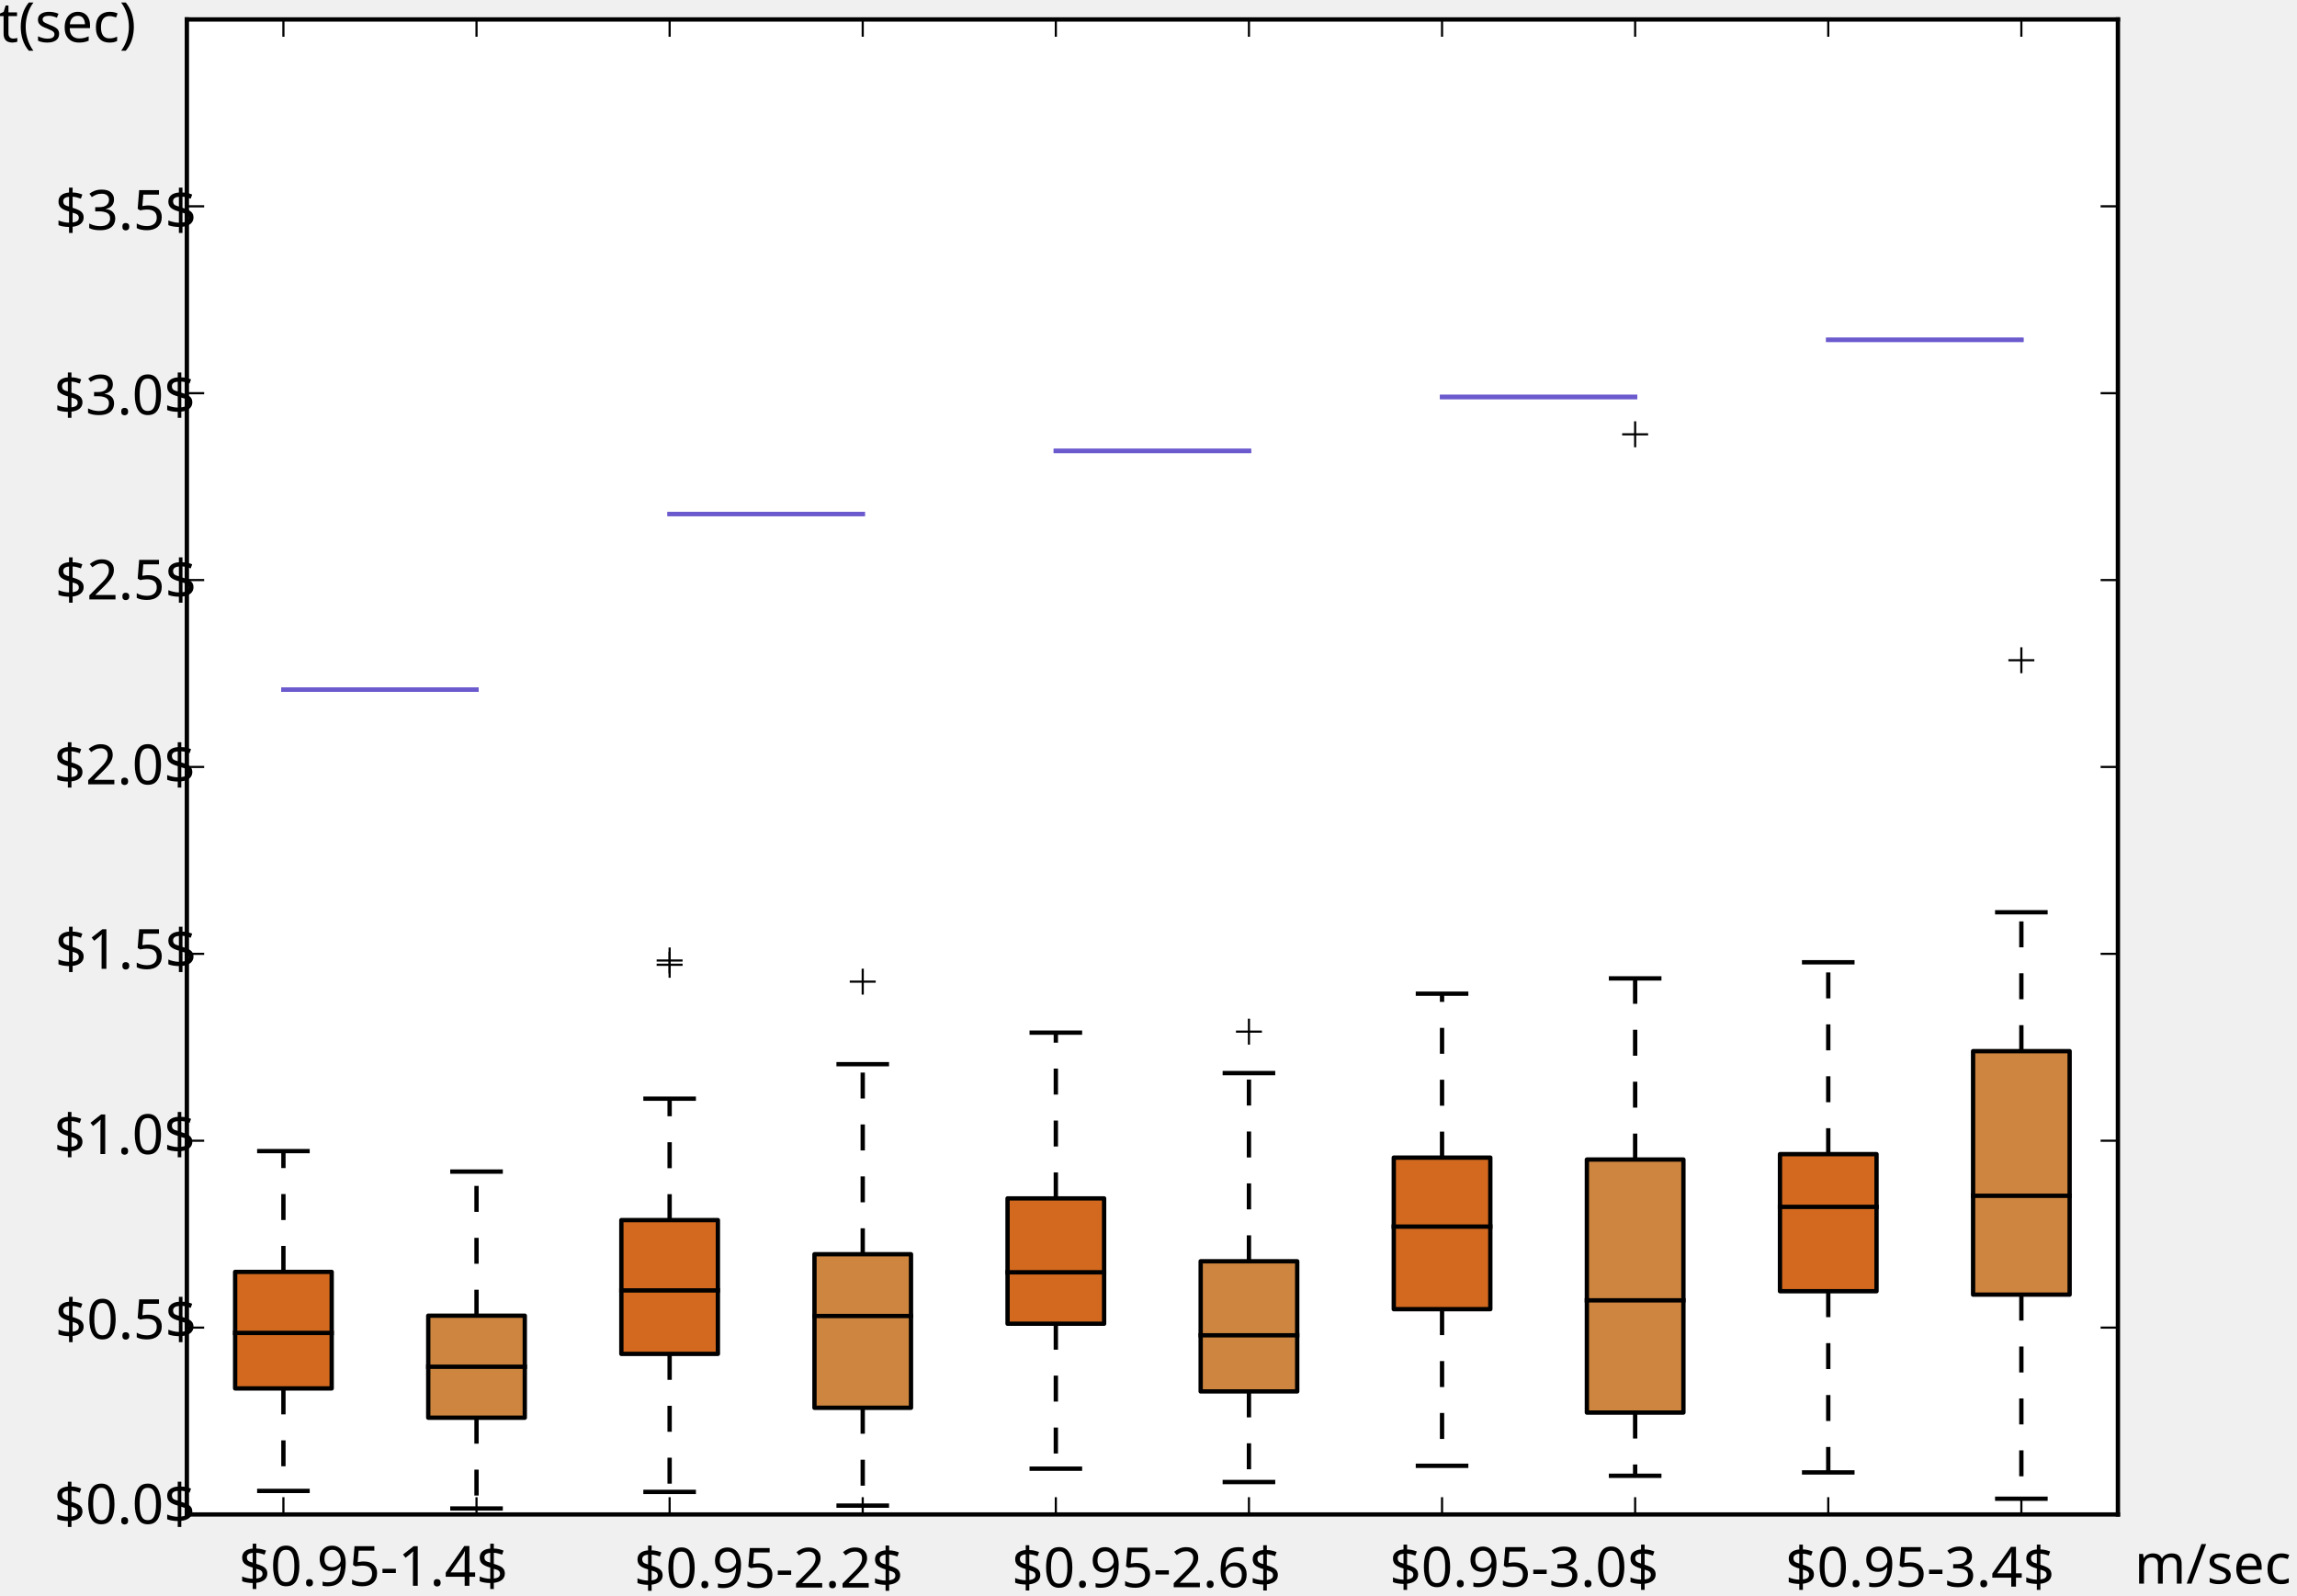
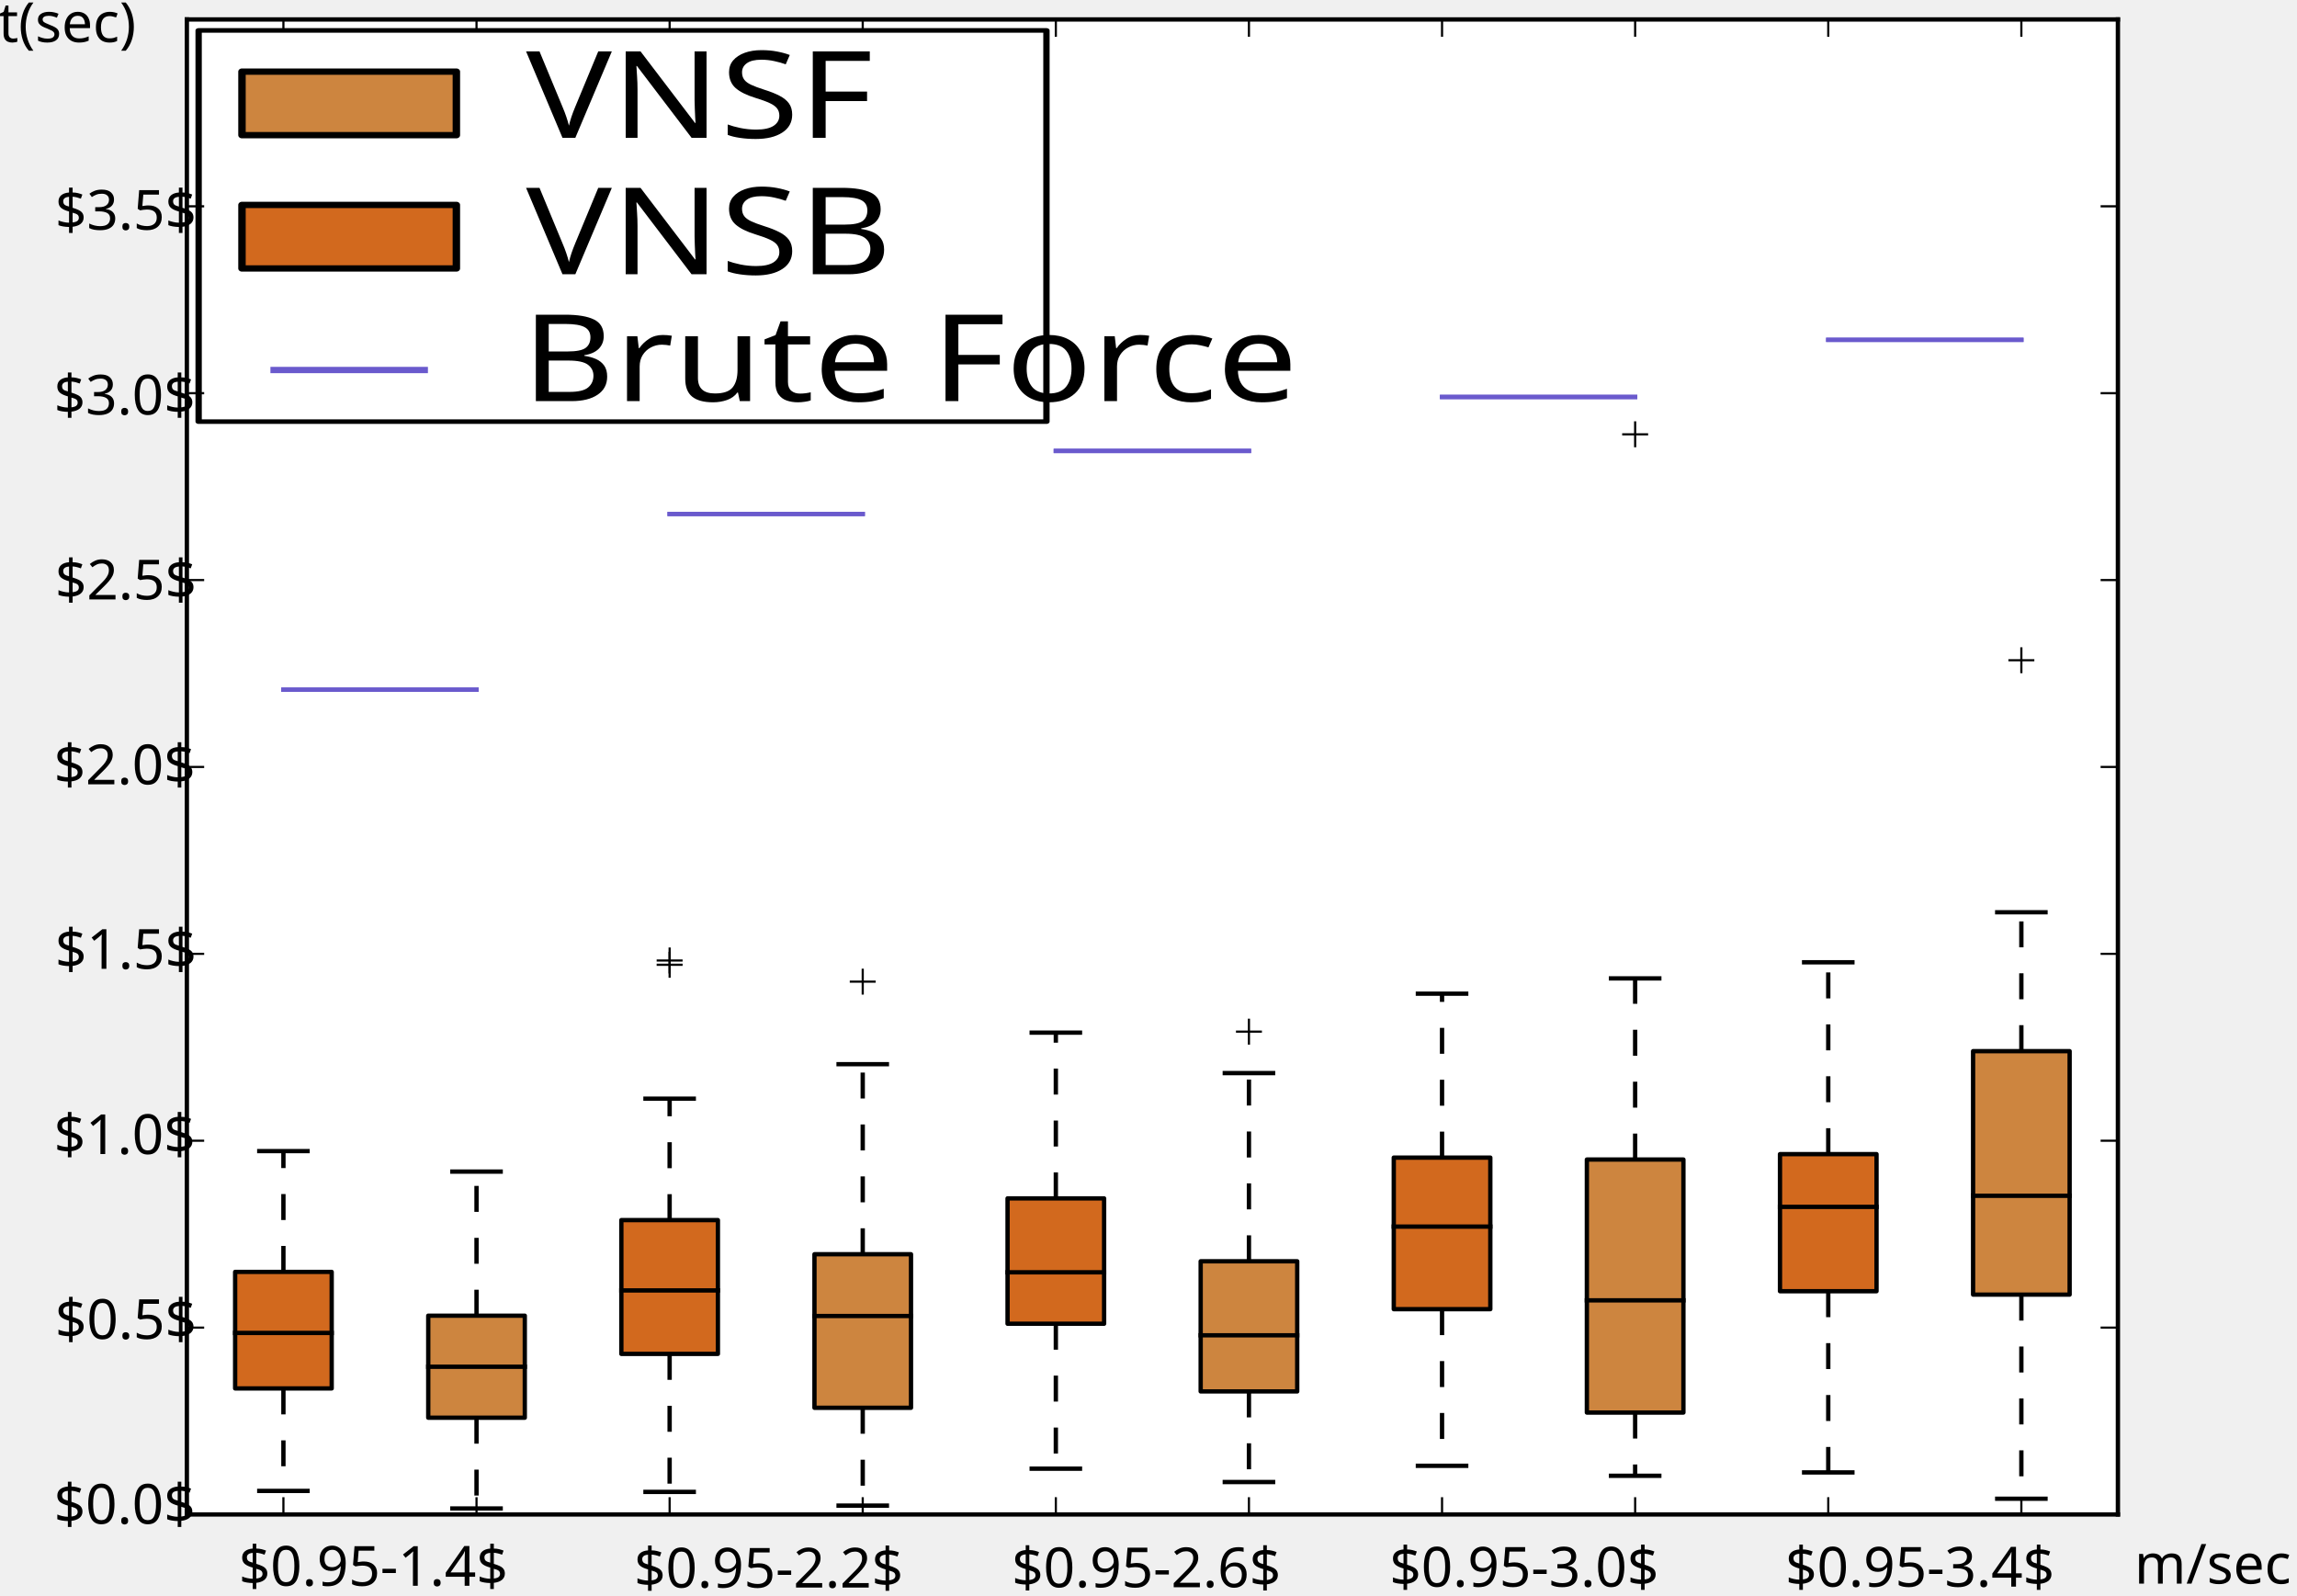
<svg xmlns="http://www.w3.org/2000/svg" xmlns:xlink="http://www.w3.org/1999/xlink" height="461.083" version="1.1" viewBox="0 0 530.996 368.867" width="663.745" id="svg2">
  <defs id="defs4" style="stroke-linecap:square;stroke-linejoin:round">
    <style type="text/css" id="style6">
*{stroke-linecap:square;stroke-linejoin:round;}
  </style>
  </defs>
  <g id="figure_1" style="stroke-linecap:square;stroke-linejoin:round" transform="translate(-0.1034345,-33.0504)">
    <g id="axes_1" style="stroke-linecap:square;stroke-linejoin:round">
      <g id="patch_2" style="stroke-linecap:square;stroke-linejoin:round">
        <path d="m 43.3,383.142 446.4,0 0,-345.6 -446.4,0 z" style="fill:#ffffff;stroke-linecap:square;stroke-linejoin:round" id="path14" />
      </g>
      <g id="patch_3" style="stroke-linecap:square;stroke-linejoin:round">
        <path clip-path="url(#pc4953a2b79)" d="m 54.46,354.002 22.32,0 0,-26.934 -22.32,0 0,26.934 z" style="fill:#d2691e;stroke:#000000;stroke-linecap:square;stroke-linejoin:round" id="path17" />
      </g>
      <g id="patch_4" style="stroke-linecap:square;stroke-linejoin:round">
        <path clip-path="url(#pc4953a2b79)" d="m 99.1,360.771 22.32,0 0,-23.581 -22.32,0 0,23.581 z" style="fill:#cd853f;stroke:#000000;stroke-linecap:square;stroke-linejoin:round" id="path20" />
      </g>
      <g id="patch_5" style="stroke-linecap:square;stroke-linejoin:round">
        <path clip-path="url(#pc4953a2b79)" d="m 143.74,346.02 22.32,0 0,-30.927 -22.32,0 0,30.927 z" style="fill:#d2691e;stroke:#000000;stroke-linecap:square;stroke-linejoin:round" id="path23" />
      </g>
      <g id="patch_6" style="stroke-linecap:square;stroke-linejoin:round">
        <path clip-path="url(#pc4953a2b79)" d="m 188.38,358.48 22.32,0 0,-35.494 -22.32,0 0,35.494 z" style="fill:#cd853f;stroke:#000000;stroke-linecap:square;stroke-linejoin:round" id="path26" />
      </g>
      <g id="patch_7" style="stroke-linecap:square;stroke-linejoin:round">
        <path clip-path="url(#pc4953a2b79)" d="m 233.02,339.045 22.32,0 0,-28.97 -22.32,0 0,28.97 z" style="fill:#d2691e;stroke:#000000;stroke-linecap:square;stroke-linejoin:round" id="path29" />
      </g>
      <g id="patch_8" style="stroke-linecap:square;stroke-linejoin:round">
        <path clip-path="url(#pc4953a2b79)" d="m 277.66,354.693 22.32,0 0,-30.081 -22.32,0 0,30.081 z" style="fill:#cd853f;stroke:#000000;stroke-linecap:square;stroke-linejoin:round" id="path32" />
      </g>
      <g id="patch_9" style="stroke-linecap:square;stroke-linejoin:round">
        <path clip-path="url(#pc4953a2b79)" d="m 322.3,335.683 22.32,0 0,-35.035 -22.32,0 0,35.035 z" style="fill:#d2691e;stroke:#000000;stroke-linecap:square;stroke-linejoin:round" id="path35" />
      </g>
      <g id="patch_10" style="stroke-linecap:square;stroke-linejoin:round">
        <path clip-path="url(#pc4953a2b79)" d="m 366.94,359.582 22.32,0 0,-58.488 -22.32,0 0,58.488 z" style="fill:#cd853f;stroke:#000000;stroke-linecap:square;stroke-linejoin:round" id="path38" />
      </g>
      <g id="patch_11" style="stroke-linecap:square;stroke-linejoin:round">
        <path clip-path="url(#pc4953a2b79)" d="m 411.58,331.531 22.32,0 0,-31.687 -22.32,0 0,31.687 z" style="fill:#d2691e;stroke:#000000;stroke-linecap:square;stroke-linejoin:round" id="path41" />
      </g>
      <g id="patch_12" style="stroke-linecap:square;stroke-linejoin:round">
        <path clip-path="url(#pc4953a2b79)" d="m 456.22,332.319 22.32,0 0,-56.282 -22.32,0 0,56.282 z" style="fill:#cd853f;stroke:#000000;stroke-linecap:square;stroke-linejoin:round" id="path44" />
      </g>
      <g id="line2d_1" style="stroke-linecap:square;stroke-linejoin:round">
        <path clip-path="url(#pc4953a2b79)" d="m 65.62,192.487 44.64,0" style="fill:none;stroke:#6a5acd;stroke-linecap:square;stroke-linejoin:round" id="path47" />
      </g>
      <g id="line2d_2" style="stroke-linecap:square;stroke-linejoin:round">
        <path clip-path="url(#pc4953a2b79)" d="m 154.9,151.867 44.64,0" style="fill:none;stroke:#6a5acd;stroke-linecap:square;stroke-linejoin:round" id="path50" />
      </g>
      <g id="line2d_3" style="stroke-linecap:square;stroke-linejoin:round">
        <path clip-path="url(#pc4953a2b79)" d="m 244.18,137.285 44.64,0" style="fill:none;stroke:#6a5acd;stroke-linecap:square;stroke-linejoin:round" id="path53" />
      </g>
      <g id="line2d_4" style="stroke-linecap:square;stroke-linejoin:round">
        <path clip-path="url(#pc4953a2b79)" d="m 333.46,124.811 44.64,0" style="fill:none;stroke:#6a5acd;stroke-linecap:square;stroke-linejoin:round" id="path56" />
      </g>
      <g id="line2d_5" style="stroke-linecap:square;stroke-linejoin:round">
        <path clip-path="url(#pc4953a2b79)" d="m 422.74,111.609 44.64,0" style="fill:none;stroke:#6a5acd;stroke-linecap:square;stroke-linejoin:round" id="path59" />
      </g>
      <g id="line2d_6" style="stroke-linecap:square;stroke-linejoin:round">
        <path clip-path="url(#pc4953a2b79)" d="m 65.62,354.002 0,23.693" style="fill:none;stroke:#000000;stroke-linecap:butt;stroke-linejoin:round;stroke-dasharray:6, 6;stroke-dashoffset:0" id="path62" />
      </g>
      <g id="line2d_7" style="stroke-linecap:square;stroke-linejoin:round">
        <path clip-path="url(#pc4953a2b79)" d="m 65.62,327.068 0,-27.924" style="fill:none;stroke:#000000;stroke-linecap:butt;stroke-linejoin:round;stroke-dasharray:6, 6;stroke-dashoffset:0" id="path65" />
      </g>
      <g id="line2d_8" style="stroke-linecap:square;stroke-linejoin:round">
        <path clip-path="url(#pc4953a2b79)" d="m 60.04,299.144 11.16,0" style="fill:none;stroke:#000000;stroke-linecap:square;stroke-linejoin:round" id="path68" />
      </g>
      <g id="line2d_9" style="stroke-linecap:square;stroke-linejoin:round">
        <path clip-path="url(#pc4953a2b79)" d="m 60.04,377.695 11.16,0" style="fill:none;stroke:#000000;stroke-linecap:square;stroke-linejoin:round" id="path71" />
      </g>
      <g id="line2d_10" style="stroke-linecap:square;stroke-linejoin:round">
        <path clip-path="url(#pc4953a2b79)" d="m 54.46,341.175 22.32,0" style="fill:none;stroke:#000000;stroke-linecap:square;stroke-linejoin:round" id="path74" />
      </g>
      <g id="line2d_11" style="stroke-linecap:square;stroke-linejoin:round" />
      <g id="line2d_12" style="stroke-linecap:square;stroke-linejoin:round" />
      <g id="line2d_13" style="stroke-linecap:square;stroke-linejoin:round">
        <path clip-path="url(#pc4953a2b79)" d="m 110.26,360.771 0,20.983" style="fill:none;stroke:#000000;stroke-linecap:butt;stroke-linejoin:round;stroke-dasharray:6, 6;stroke-dashoffset:0" id="path79" />
      </g>
      <g id="line2d_14" style="stroke-linecap:square;stroke-linejoin:round">
        <path clip-path="url(#pc4953a2b79)" d="m 110.26,337.19 0,-33.309" style="fill:none;stroke:#000000;stroke-linecap:butt;stroke-linejoin:round;stroke-dasharray:6, 6;stroke-dashoffset:0" id="path82" />
      </g>
      <g id="line2d_15" style="stroke-linecap:square;stroke-linejoin:round">
        <path clip-path="url(#pc4953a2b79)" d="m 104.68,303.881 11.16,0" style="fill:none;stroke:#000000;stroke-linecap:square;stroke-linejoin:round" id="path85" />
      </g>
      <g id="line2d_16" style="stroke-linecap:square;stroke-linejoin:round">
        <path clip-path="url(#pc4953a2b79)" d="m 104.68,381.754 11.16,0" style="fill:none;stroke:#000000;stroke-linecap:square;stroke-linejoin:round" id="path88" />
      </g>
      <g id="line2d_17" style="stroke-linecap:square;stroke-linejoin:round">
        <path clip-path="url(#pc4953a2b79)" d="m 99.1,348.996 22.32,0" style="fill:none;stroke:#000000;stroke-linecap:square;stroke-linejoin:round" id="path91" />
      </g>
      <g id="line2d_18" style="stroke-linecap:square;stroke-linejoin:round" />
      <g id="line2d_19" style="stroke-linecap:square;stroke-linejoin:round" />
      <g id="line2d_20" style="stroke-linecap:square;stroke-linejoin:round">
        <path clip-path="url(#pc4953a2b79)" d="m 154.9,346.02 0,31.905" style="fill:none;stroke:#000000;stroke-linecap:butt;stroke-linejoin:round;stroke-dasharray:6, 6;stroke-dashoffset:0" id="path96" />
      </g>
      <g id="line2d_21" style="stroke-linecap:square;stroke-linejoin:round">
        <path clip-path="url(#pc4953a2b79)" d="m 154.9,315.093 0,-28.072" style="fill:none;stroke:#000000;stroke-linecap:butt;stroke-linejoin:round;stroke-dasharray:6, 6;stroke-dashoffset:0" id="path99" />
      </g>
      <g id="line2d_22" style="stroke-linecap:square;stroke-linejoin:round">
        <path clip-path="url(#pc4953a2b79)" d="m 149.32,287.021 11.16,0" style="fill:none;stroke:#000000;stroke-linecap:square;stroke-linejoin:round" id="path102" />
      </g>
      <g id="line2d_23" style="stroke-linecap:square;stroke-linejoin:round">
        <path clip-path="url(#pc4953a2b79)" d="m 149.32,377.925 11.16,0" style="fill:none;stroke:#000000;stroke-linecap:square;stroke-linejoin:round" id="path105" />
      </g>
      <g id="line2d_24" style="stroke-linecap:square;stroke-linejoin:round">
        <path clip-path="url(#pc4953a2b79)" d="m 143.74,331.354 22.32,0" style="fill:none;stroke:#000000;stroke-linecap:square;stroke-linejoin:round" id="path108" />
      </g>
      <g id="line2d_25" style="stroke-linecap:square;stroke-linejoin:round">
        <defs id="defs111">
          <path d="M -3,0 3,0 M 0,3 0,-3" id="m9b595e7be5" style="stroke:#000000;stroke-width:0.5;stroke-linecap:butt;stroke-linejoin:round" />
        </defs>
        <g clip-path="url(#pc4953a2b79)" id="g114" style="stroke-linecap:square;stroke-linejoin:round">
          <use style="stroke:#000000;stroke-width:0.5;stroke-linecap:butt;stroke-linejoin:round" x="154.9" xlink:href="#m9b595e7be5" y="256.07" id="use116" width="511" height="417" />
          <use style="stroke:#000000;stroke-width:0.5;stroke-linecap:butt;stroke-linejoin:round" x="154.9" xlink:href="#m9b595e7be5" y="255.08" id="use118" width="511" height="417" />
        </g>
      </g>
      <g id="line2d_26" style="stroke-linecap:square;stroke-linejoin:round" />
      <g id="line2d_27" style="stroke-linecap:square;stroke-linejoin:round">
        <path clip-path="url(#pc4953a2b79)" d="m 199.54,358.48 0,22.616" style="fill:none;stroke:#000000;stroke-linecap:butt;stroke-linejoin:round;stroke-dasharray:6, 6;stroke-dashoffset:0" id="path122" />
      </g>
      <g id="line2d_28" style="stroke-linecap:square;stroke-linejoin:round">
        <path clip-path="url(#pc4953a2b79)" d="m 199.54,322.986 0,-43.933" style="fill:none;stroke:#000000;stroke-linecap:butt;stroke-linejoin:round;stroke-dasharray:6, 6;stroke-dashoffset:0" id="path125" />
      </g>
      <g id="line2d_29" style="stroke-linecap:square;stroke-linejoin:round">
        <path clip-path="url(#pc4953a2b79)" d="m 193.96,279.053 11.16,0" style="fill:none;stroke:#000000;stroke-linecap:square;stroke-linejoin:round" id="path128" />
      </g>
      <g id="line2d_30" style="stroke-linecap:square;stroke-linejoin:round">
        <path clip-path="url(#pc4953a2b79)" d="m 193.96,381.096 11.16,0" style="fill:none;stroke:#000000;stroke-linecap:square;stroke-linejoin:round" id="path131" />
      </g>
      <g id="line2d_31" style="stroke-linecap:square;stroke-linejoin:round">
        <path clip-path="url(#pc4953a2b79)" d="m 188.38,337.263 22.32,0" style="fill:none;stroke:#000000;stroke-linecap:square;stroke-linejoin:round" id="path134" />
      </g>
      <g id="line2d_32" style="stroke-linecap:square;stroke-linejoin:round">
        <g clip-path="url(#pc4953a2b79)" id="g137" style="stroke-linecap:square;stroke-linejoin:round">
          <use style="stroke:#000000;stroke-width:0.5;stroke-linecap:butt;stroke-linejoin:round" x="199.54" xlink:href="#m9b595e7be5" y="259.969" id="use139" width="511" height="417" />
        </g>
      </g>
      <g id="line2d_33" style="stroke-linecap:square;stroke-linejoin:round" />
      <g id="line2d_34" style="stroke-linecap:square;stroke-linejoin:round">
        <path clip-path="url(#pc4953a2b79)" d="m 244.18,339.045 0,33.51" style="fill:none;stroke:#000000;stroke-linecap:butt;stroke-linejoin:round;stroke-dasharray:6, 6;stroke-dashoffset:0" id="path143" />
      </g>
      <g id="line2d_35" style="stroke-linecap:square;stroke-linejoin:round">
        <path clip-path="url(#pc4953a2b79)" d="m 244.18,310.075 0,-38.315" style="fill:none;stroke:#000000;stroke-linecap:butt;stroke-linejoin:round;stroke-dasharray:6, 6;stroke-dashoffset:0" id="path146" />
      </g>
      <g id="line2d_36" style="stroke-linecap:square;stroke-linejoin:round">
        <path clip-path="url(#pc4953a2b79)" d="m 238.6,271.76 11.16,0" style="fill:none;stroke:#000000;stroke-linecap:square;stroke-linejoin:round" id="path149" />
      </g>
      <g id="line2d_37" style="stroke-linecap:square;stroke-linejoin:round">
        <path clip-path="url(#pc4953a2b79)" d="m 238.6,372.555 11.16,0" style="fill:none;stroke:#000000;stroke-linecap:square;stroke-linejoin:round" id="path152" />
      </g>
      <g id="line2d_38" style="stroke-linecap:square;stroke-linejoin:round">
        <path clip-path="url(#pc4953a2b79)" d="m 233.02,327.163 22.32,0" style="fill:none;stroke:#000000;stroke-linecap:square;stroke-linejoin:round" id="path155" />
      </g>
      <g id="line2d_39" style="stroke-linecap:square;stroke-linejoin:round" />
      <g id="line2d_40" style="stroke-linecap:square;stroke-linejoin:round" />
      <g id="line2d_41" style="stroke-linecap:square;stroke-linejoin:round">
        <path clip-path="url(#pc4953a2b79)" d="m 288.82,354.693 0,20.946" style="fill:none;stroke:#000000;stroke-linecap:butt;stroke-linejoin:round;stroke-dasharray:6, 6;stroke-dashoffset:0" id="path160" />
      </g>
      <g id="line2d_42" style="stroke-linecap:square;stroke-linejoin:round">
        <path clip-path="url(#pc4953a2b79)" d="m 288.82,324.612 0,-43.503" style="fill:none;stroke:#000000;stroke-linecap:butt;stroke-linejoin:round;stroke-dasharray:6, 6;stroke-dashoffset:0" id="path163" />
      </g>
      <g id="line2d_43" style="stroke-linecap:square;stroke-linejoin:round">
        <path clip-path="url(#pc4953a2b79)" d="m 283.24,281.109 11.16,0" style="fill:none;stroke:#000000;stroke-linecap:square;stroke-linejoin:round" id="path166" />
      </g>
      <g id="line2d_44" style="stroke-linecap:square;stroke-linejoin:round">
        <path clip-path="url(#pc4953a2b79)" d="m 283.24,375.639 11.16,0" style="fill:none;stroke:#000000;stroke-linecap:square;stroke-linejoin:round" id="path169" />
      </g>
      <g id="line2d_45" style="stroke-linecap:square;stroke-linejoin:round">
        <path clip-path="url(#pc4953a2b79)" d="m 277.66,341.721 22.32,0" style="fill:none;stroke:#000000;stroke-linecap:square;stroke-linejoin:round" id="path172" />
      </g>
      <g id="line2d_46" style="stroke-linecap:square;stroke-linejoin:round">
        <g clip-path="url(#pc4953a2b79)" id="g175" style="stroke-linecap:square;stroke-linejoin:round">
          <use style="stroke:#000000;stroke-width:0.5;stroke-linecap:butt;stroke-linejoin:round" x="288.82" xlink:href="#m9b595e7be5" y="271.529" id="use177" width="511" height="417" />
        </g>
      </g>
      <g id="line2d_47" style="stroke-linecap:square;stroke-linejoin:round" />
      <g id="line2d_48" style="stroke-linecap:square;stroke-linejoin:round">
        <path clip-path="url(#pc4953a2b79)" d="m 333.46,335.683 0,36.209" style="fill:none;stroke:#000000;stroke-linecap:butt;stroke-linejoin:round;stroke-dasharray:6, 6;stroke-dashoffset:0" id="path181" />
      </g>
      <g id="line2d_49" style="stroke-linecap:square;stroke-linejoin:round">
        <path clip-path="url(#pc4953a2b79)" d="m 333.46,300.648 0,-37.896" style="fill:none;stroke:#000000;stroke-linecap:butt;stroke-linejoin:round;stroke-dasharray:6, 6;stroke-dashoffset:0" id="path184" />
      </g>
      <g id="line2d_50" style="stroke-linecap:square;stroke-linejoin:round">
        <path clip-path="url(#pc4953a2b79)" d="m 327.88,262.752 11.16,0" style="fill:none;stroke:#000000;stroke-linecap:square;stroke-linejoin:round" id="path187" />
      </g>
      <g id="line2d_51" style="stroke-linecap:square;stroke-linejoin:round">
        <path clip-path="url(#pc4953a2b79)" d="m 327.88,371.892 11.16,0" style="fill:none;stroke:#000000;stroke-linecap:square;stroke-linejoin:round" id="path190" />
      </g>
      <g id="line2d_52" style="stroke-linecap:square;stroke-linejoin:round">
        <path clip-path="url(#pc4953a2b79)" d="m 322.3,316.599 22.32,0" style="fill:none;stroke:#000000;stroke-linecap:square;stroke-linejoin:round" id="path193" />
      </g>
      <g id="line2d_53" style="stroke-linecap:square;stroke-linejoin:round" />
      <g id="line2d_54" style="stroke-linecap:square;stroke-linejoin:round" />
      <g id="line2d_55" style="stroke-linecap:square;stroke-linejoin:round">
        <path clip-path="url(#pc4953a2b79)" d="m 378.1,359.582 0,14.618" style="fill:none;stroke:#000000;stroke-linecap:butt;stroke-linejoin:round;stroke-dasharray:6, 6;stroke-dashoffset:0" id="path198" />
      </g>
      <g id="line2d_56" style="stroke-linecap:square;stroke-linejoin:round">
        <path clip-path="url(#pc4953a2b79)" d="m 378.1,301.094 0,-41.871" style="fill:none;stroke:#000000;stroke-linecap:butt;stroke-linejoin:round;stroke-dasharray:6, 6;stroke-dashoffset:0" id="path201" />
      </g>
      <g id="line2d_57" style="stroke-linecap:square;stroke-linejoin:round">
        <path clip-path="url(#pc4953a2b79)" d="m 372.52,259.223 11.16,0" style="fill:none;stroke:#000000;stroke-linecap:square;stroke-linejoin:round" id="path204" />
      </g>
      <g id="line2d_58" style="stroke-linecap:square;stroke-linejoin:round">
        <path clip-path="url(#pc4953a2b79)" d="m 372.52,374.2 11.16,0" style="fill:none;stroke:#000000;stroke-linecap:square;stroke-linejoin:round" id="path207" />
      </g>
      <g id="line2d_59" style="stroke-linecap:square;stroke-linejoin:round">
        <path clip-path="url(#pc4953a2b79)" d="m 366.94,333.647 22.32,0" style="fill:none;stroke:#000000;stroke-linecap:square;stroke-linejoin:round" id="path210" />
      </g>
      <g id="line2d_60" style="stroke-linecap:square;stroke-linejoin:round">
        <g clip-path="url(#pc4953a2b79)" id="g213" style="stroke-linecap:square;stroke-linejoin:round">
          <use style="stroke:#000000;stroke-width:0.5;stroke-linecap:butt;stroke-linejoin:round" x="378.1" xlink:href="#m9b595e7be5" y="133.446" id="use215" width="511" height="417" />
        </g>
      </g>
      <g id="line2d_61" style="stroke-linecap:square;stroke-linejoin:round" />
      <g id="line2d_62" style="stroke-linecap:square;stroke-linejoin:round">
        <path clip-path="url(#pc4953a2b79)" d="m 422.74,331.531 0,41.888" style="fill:none;stroke:#000000;stroke-linecap:butt;stroke-linejoin:round;stroke-dasharray:6, 6;stroke-dashoffset:0" id="path219" />
      </g>
      <g id="line2d_63" style="stroke-linecap:square;stroke-linejoin:round">
        <path clip-path="url(#pc4953a2b79)" d="m 422.74,299.844 0,-44.351" style="fill:none;stroke:#000000;stroke-linecap:butt;stroke-linejoin:round;stroke-dasharray:6, 6;stroke-dashoffset:0" id="path222" />
      </g>
      <g id="line2d_64" style="stroke-linecap:square;stroke-linejoin:round">
        <path clip-path="url(#pc4953a2b79)" d="m 417.16,255.493 11.16,0" style="fill:none;stroke:#000000;stroke-linecap:square;stroke-linejoin:round" id="path225" />
      </g>
      <g id="line2d_65" style="stroke-linecap:square;stroke-linejoin:round">
        <path clip-path="url(#pc4953a2b79)" d="m 417.16,373.419 11.16,0" style="fill:none;stroke:#000000;stroke-linecap:square;stroke-linejoin:round" id="path228" />
      </g>
      <g id="line2d_66" style="stroke-linecap:square;stroke-linejoin:round">
        <path clip-path="url(#pc4953a2b79)" d="m 411.58,312.04 22.32,0" style="fill:none;stroke:#000000;stroke-linecap:square;stroke-linejoin:round" id="path231" />
      </g>
      <g id="line2d_67" style="stroke-linecap:square;stroke-linejoin:round" />
      <g id="line2d_68" style="stroke-linecap:square;stroke-linejoin:round" />
      <g id="line2d_69" style="stroke-linecap:square;stroke-linejoin:round">
        <path clip-path="url(#pc4953a2b79)" d="m 467.38,332.319 0,47.184" style="fill:none;stroke:#000000;stroke-linecap:butt;stroke-linejoin:round;stroke-dasharray:6, 6;stroke-dashoffset:0" id="path236" />
      </g>
      <g id="line2d_70" style="stroke-linecap:square;stroke-linejoin:round">
        <path clip-path="url(#pc4953a2b79)" d="m 467.38,276.037 0,-32.104" style="fill:none;stroke:#000000;stroke-linecap:butt;stroke-linejoin:round;stroke-dasharray:6, 6;stroke-dashoffset:0" id="path239" />
      </g>
      <g id="line2d_71" style="stroke-linecap:square;stroke-linejoin:round">
        <path clip-path="url(#pc4953a2b79)" d="m 461.8,243.933 11.16,0" style="fill:none;stroke:#000000;stroke-linecap:square;stroke-linejoin:round" id="path242" />
      </g>
      <g id="line2d_72" style="stroke-linecap:square;stroke-linejoin:round">
        <path clip-path="url(#pc4953a2b79)" d="m 461.8,379.503 11.16,0" style="fill:none;stroke:#000000;stroke-linecap:square;stroke-linejoin:round" id="path245" />
      </g>
      <g id="line2d_73" style="stroke-linecap:square;stroke-linejoin:round">
        <path clip-path="url(#pc4953a2b79)" d="m 456.22,309.474 22.32,0" style="fill:none;stroke:#000000;stroke-linecap:square;stroke-linejoin:round" id="path248" />
      </g>
      <g id="line2d_74" style="stroke-linecap:square;stroke-linejoin:round">
        <g clip-path="url(#pc4953a2b79)" id="g251" style="stroke-linecap:square;stroke-linejoin:round">
          <use style="stroke:#000000;stroke-width:0.5;stroke-linecap:butt;stroke-linejoin:round" x="467.38" xlink:href="#m9b595e7be5" y="185.672" id="use253" width="511" height="417" />
        </g>
      </g>
      <g id="line2d_75" style="stroke-linecap:square;stroke-linejoin:round" />
      <g id="line2d_76" style="stroke-linecap:square;stroke-linejoin:round">
        <path clip-path="url(#pc4953a2b79)" d="m 65.62,192.487 44.64,0" style="fill:none;stroke:#6a5acd;stroke-linecap:square;stroke-linejoin:round" id="path257" />
      </g>
      <g id="line2d_77" style="stroke-linecap:square;stroke-linejoin:round">
        <path clip-path="url(#pc4953a2b79)" d="m 154.9,151.867 44.64,0" style="fill:none;stroke:#6a5acd;stroke-linecap:square;stroke-linejoin:round" id="path260" />
      </g>
      <g id="line2d_78" style="stroke-linecap:square;stroke-linejoin:round">
        <path clip-path="url(#pc4953a2b79)" d="m 244.18,137.285 44.64,0" style="fill:none;stroke:#6a5acd;stroke-linecap:square;stroke-linejoin:round" id="path263" />
      </g>
      <g id="line2d_79" style="stroke-linecap:square;stroke-linejoin:round">
        <path clip-path="url(#pc4953a2b79)" d="m 333.46,124.811 44.64,0" style="fill:none;stroke:#6a5acd;stroke-linecap:square;stroke-linejoin:round" id="path266" />
      </g>
      <g id="line2d_80" style="stroke-linecap:square;stroke-linejoin:round">
        <path clip-path="url(#pc4953a2b79)" d="m 422.74,111.609 44.64,0" style="fill:none;stroke:#6a5acd;stroke-linecap:square;stroke-linejoin:round" id="path269" />
      </g>
      <g id="matplotlib.axis_1" style="stroke-linecap:square;stroke-linejoin:round">
        <g id="xtick_1" style="stroke-linecap:square;stroke-linejoin:round">
          <g id="line2d_81" style="stroke-linecap:square;stroke-linejoin:round">
            <defs id="defs274">
              <path d="M 0,0 0,-4" id="m0012dd4eef" style="stroke:#000000;stroke-width:0.5;stroke-linecap:butt;stroke-linejoin:round" />
            </defs>
            <g id="g277" style="stroke-linecap:square;stroke-linejoin:round">
              <use style="stroke:#000000;stroke-width:0.5;stroke-linecap:butt;stroke-linejoin:round" x="65.62" xlink:href="#m0012dd4eef" y="383.142" id="use279" width="511" height="417" />
            </g>
          </g>
          <g id="line2d_82" style="stroke-linecap:square;stroke-linejoin:round">
            <defs id="defs282">
              <path d="M 0,0 0,4" id="m476344969c" style="stroke:#000000;stroke-width:0.5;stroke-linecap:butt;stroke-linejoin:round" />
            </defs>
            <g id="g285" style="stroke-linecap:square;stroke-linejoin:round">
              <use style="stroke:#000000;stroke-width:0.5;stroke-linecap:butt;stroke-linejoin:round" x="65.62" xlink:href="#m476344969c" y="37.542" id="use287" width="511" height="417" />
            </g>
          </g>
          <g id="text_1" style="stroke-linecap:square;stroke-linejoin:round">
            <defs id="defs290">
              <path d="m 12.406,8.297 16.109,0 0,55.625 -17.531,-3.516 0,8.984 17.438,3.516 9.859,0 0,-64.609 16.109,0 0,-8.297 -41.984,0 z" id="BitstreamVeraSans-Roman-31" style="stroke-linecap:square;stroke-linejoin:round" />
            </defs>
            <g transform="matrix(0.12,0,0,-0.12,63.01562,395.8905)" id="g293" style="stroke-linecap:square;stroke-linejoin:round" />
          </g>
        </g>
        <g id="xtick_2" style="stroke-linecap:square;stroke-linejoin:round">
          <g id="line2d_83" style="stroke-linecap:square;stroke-linejoin:round">
            <g id="g299" style="stroke-linecap:square;stroke-linejoin:round">
              <use style="stroke:#000000;stroke-width:0.5;stroke-linecap:butt;stroke-linejoin:round" x="110.26" xlink:href="#m0012dd4eef" y="383.142" id="use301" width="511" height="417" />
            </g>
          </g>
          <g id="line2d_84" style="stroke-linecap:square;stroke-linejoin:round">
            <g id="g304" style="stroke-linecap:square;stroke-linejoin:round">
              <use style="stroke:#000000;stroke-width:0.5;stroke-linecap:butt;stroke-linejoin:round" x="110.26" xlink:href="#m476344969c" y="37.542" id="use306" width="511" height="417" />
            </g>
          </g>
        </g>
        <g id="xtick_3" style="stroke-linecap:square;stroke-linejoin:round">
          <g id="line2d_85" style="stroke-linecap:square;stroke-linejoin:round">
            <g id="g318" style="stroke-linecap:square;stroke-linejoin:round">
              <use style="stroke:#000000;stroke-width:0.5;stroke-linecap:butt;stroke-linejoin:round" x="154.9" xlink:href="#m0012dd4eef" y="383.142" id="use320" width="511" height="417" />
            </g>
          </g>
          <g id="line2d_86" style="stroke-linecap:square;stroke-linejoin:round">
            <g id="g323" style="stroke-linecap:square;stroke-linejoin:round">
              <use style="stroke:#000000;stroke-width:0.5;stroke-linecap:butt;stroke-linejoin:round" x="154.9" xlink:href="#m476344969c" y="37.542" id="use325" width="511" height="417" />
            </g>
          </g>
        </g>
        <g id="xtick_4" style="stroke-linecap:square;stroke-linejoin:round">
          <g id="line2d_87" style="stroke-linecap:square;stroke-linejoin:round">
            <g id="g337" style="stroke-linecap:square;stroke-linejoin:round">
              <use style="stroke:#000000;stroke-width:0.5;stroke-linecap:butt;stroke-linejoin:round" x="199.54" xlink:href="#m0012dd4eef" y="383.142" id="use339" width="511" height="417" />
            </g>
          </g>
          <g id="line2d_88" style="stroke-linecap:square;stroke-linejoin:round">
            <g id="g342" style="stroke-linecap:square;stroke-linejoin:round">
              <use style="stroke:#000000;stroke-width:0.5;stroke-linecap:butt;stroke-linejoin:round" x="199.54" xlink:href="#m476344969c" y="37.542" id="use344" width="511" height="417" />
            </g>
          </g>
        </g>
        <g id="xtick_5" style="stroke-linecap:square;stroke-linejoin:round">
          <g id="line2d_89" style="stroke-linecap:square;stroke-linejoin:round">
            <g id="g356" style="stroke-linecap:square;stroke-linejoin:round">
              <use style="stroke:#000000;stroke-width:0.5;stroke-linecap:butt;stroke-linejoin:round" x="244.18" xlink:href="#m0012dd4eef" y="383.142" id="use358" width="511" height="417" />
            </g>
          </g>
          <g id="line2d_90" style="stroke-linecap:square;stroke-linejoin:round">
            <g id="g361" style="stroke-linecap:square;stroke-linejoin:round">
              <use style="stroke:#000000;stroke-width:0.5;stroke-linecap:butt;stroke-linejoin:round" x="244.18" xlink:href="#m476344969c" y="37.542" id="use363" width="511" height="417" />
            </g>
          </g>
        </g>
        <g id="xtick_6" style="stroke-linecap:square;stroke-linejoin:round">
          <g id="line2d_91" style="stroke-linecap:square;stroke-linejoin:round">
            <g id="g375" style="stroke-linecap:square;stroke-linejoin:round">
              <use style="stroke:#000000;stroke-width:0.5;stroke-linecap:butt;stroke-linejoin:round" x="288.82" xlink:href="#m0012dd4eef" y="383.142" id="use377" width="511" height="417" />
            </g>
          </g>
          <g id="line2d_92" style="stroke-linecap:square;stroke-linejoin:round">
            <g id="g380" style="stroke-linecap:square;stroke-linejoin:round">
              <use style="stroke:#000000;stroke-width:0.5;stroke-linecap:butt;stroke-linejoin:round" x="288.82" xlink:href="#m476344969c" y="37.542" id="use382" width="511" height="417" />
            </g>
          </g>
        </g>
        <g id="xtick_7" style="stroke-linecap:square;stroke-linejoin:round">
          <g id="line2d_93" style="stroke-linecap:square;stroke-linejoin:round">
            <g id="g394" style="stroke-linecap:square;stroke-linejoin:round">
              <use style="stroke:#000000;stroke-width:0.5;stroke-linecap:butt;stroke-linejoin:round" x="333.46" xlink:href="#m0012dd4eef" y="383.142" id="use396" width="511" height="417" />
            </g>
          </g>
          <g id="line2d_94" style="stroke-linecap:square;stroke-linejoin:round">
            <g id="g399" style="stroke-linecap:square;stroke-linejoin:round">
              <use style="stroke:#000000;stroke-width:0.5;stroke-linecap:butt;stroke-linejoin:round" x="333.46" xlink:href="#m476344969c" y="37.542" id="use401" width="511" height="417" />
            </g>
          </g>
        </g>
        <g id="xtick_8" style="stroke-linecap:square;stroke-linejoin:round">
          <g id="line2d_95" style="stroke-linecap:square;stroke-linejoin:round">
            <g id="g413" style="stroke-linecap:square;stroke-linejoin:round">
              <use style="stroke:#000000;stroke-width:0.5;stroke-linecap:butt;stroke-linejoin:round" x="378.1" xlink:href="#m0012dd4eef" y="383.142" id="use415" width="511" height="417" />
            </g>
          </g>
          <g id="line2d_96" style="stroke-linecap:square;stroke-linejoin:round">
            <g id="g418" style="stroke-linecap:square;stroke-linejoin:round">
              <use style="stroke:#000000;stroke-width:0.5;stroke-linecap:butt;stroke-linejoin:round" x="378.1" xlink:href="#m476344969c" y="37.542" id="use420" width="511" height="417" />
            </g>
          </g>
        </g>
        <g id="xtick_9" style="stroke-linecap:square;stroke-linejoin:round">
          <g id="line2d_97" style="stroke-linecap:square;stroke-linejoin:round">
            <g id="g432" style="stroke-linecap:square;stroke-linejoin:round">
              <use style="stroke:#000000;stroke-width:0.5;stroke-linecap:butt;stroke-linejoin:round" x="422.74" xlink:href="#m0012dd4eef" y="383.142" id="use434" width="511" height="417" />
            </g>
          </g>
          <g id="line2d_98" style="stroke-linecap:square;stroke-linejoin:round">
            <g id="g437" style="stroke-linecap:square;stroke-linejoin:round">
              <use style="stroke:#000000;stroke-width:0.5;stroke-linecap:butt;stroke-linejoin:round" x="422.74" xlink:href="#m476344969c" y="37.542" id="use439" width="511" height="417" />
            </g>
          </g>
        </g>
        <g id="xtick_10" style="stroke-linecap:square;stroke-linejoin:round">
          <g id="line2d_99" style="stroke-linecap:square;stroke-linejoin:round">
            <g id="g451" style="stroke-linecap:square;stroke-linejoin:round">
              <use style="stroke:#000000;stroke-width:0.5;stroke-linecap:butt;stroke-linejoin:round" x="467.38" xlink:href="#m0012dd4eef" y="383.142" id="use453" width="511" height="417" />
            </g>
          </g>
          <g id="line2d_100" style="stroke-linecap:square;stroke-linejoin:round">
            <g id="g456" style="stroke-linecap:square;stroke-linejoin:round">
              <use style="stroke:#000000;stroke-width:0.5;stroke-linecap:butt;stroke-linejoin:round" x="467.38" xlink:href="#m476344969c" y="37.542" id="use458" width="511" height="417" />
            </g>
          </g>
        </g>
      </g>
      <g id="matplotlib.axis_2" style="stroke-linecap:square;stroke-linejoin:round">
        <g id="ytick_1" style="stroke-linecap:square;stroke-linejoin:round">
          <g id="line2d_101" style="stroke-linecap:square;stroke-linejoin:round">
            <defs id="defs473">
              <path d="M 0,0 4,0" id="me8a85f7bf6" style="stroke:#000000;stroke-width:0.5;stroke-linecap:butt;stroke-linejoin:round" />
            </defs>
            <g id="g476" style="stroke-linecap:square;stroke-linejoin:round">
              <use style="stroke:#000000;stroke-width:0.5;stroke-linecap:butt;stroke-linejoin:round" x="43.3" xlink:href="#me8a85f7bf6" y="383.142" id="use478" width="511" height="417" />
            </g>
          </g>
          <g id="line2d_102" style="stroke-linecap:square;stroke-linejoin:round">
            <defs id="defs481">
              <path d="M 0,0 -4,0" id="m1a32005dea" style="stroke:#000000;stroke-width:0.5;stroke-linecap:butt;stroke-linejoin:round" />
            </defs>
            <g id="g484" style="stroke-linecap:square;stroke-linejoin:round">
              <use style="stroke:#000000;stroke-width:0.5;stroke-linecap:butt;stroke-linejoin:round" x="489.7" xlink:href="#m1a32005dea" y="383.142" id="use486" width="511" height="417" />
            </g>
          </g>
          <text xml:space="preserve" style="font-size:12.8px;font-style:normal;font-weight:normal;line-height:125%;letter-spacing:0px;word-spacing:0px;fill:#000000;fill-opacity:1;stroke:none;font-family:Sans" x="12.56" y="385.286" id="text3776">
            <tspan id="tspan3778" x="12.56" y="385.286">$0.0$</tspan>
          </text>
          <text xml:space="preserve" style="font-size:12.8px;font-style:normal;font-weight:normal;line-height:125%;letter-spacing:0px;word-spacing:0px;fill:#000000;fill-opacity:1;stroke:none;font-family:Sans" x="12.828" y="342.552" id="text3776-0">
            <tspan id="tspan3778-9" x="12.828" y="342.552">$0.5$</tspan>
          </text>
          <text xml:space="preserve" style="font-size:12.8px;font-style:normal;font-weight:normal;line-height:125%;letter-spacing:0px;word-spacing:0px;fill:#000000;fill-opacity:1;stroke:none;font-family:Sans" x="12.56" y="299.817" id="text3776-4">
            <tspan id="tspan3778-0" x="12.56" y="299.817">$1.0$</tspan>
          </text>
          <text xml:space="preserve" style="font-size:12.8px;font-style:normal;font-weight:normal;line-height:125%;letter-spacing:0px;word-spacing:0px;fill:#000000;fill-opacity:1;stroke:none;font-family:Sans" x="12.828" y="256.998" id="text3776-7">
            <tspan id="tspan3778-3" x="12.828" y="256.998">$1.5$</tspan>
          </text>
          <text xml:space="preserve" style="font-size:12.8px;font-style:normal;font-weight:normal;line-height:125%;letter-spacing:0px;word-spacing:0px;fill:#000000;fill-opacity:1;stroke:none;font-family:Sans" x="12.56" y="214.348" id="text3776-9">
            <tspan id="tspan3778-7" x="12.56" y="214.348">$2.0$</tspan>
          </text>
          <text xml:space="preserve" style="font-size:12.8px;font-style:normal;font-weight:normal;line-height:125%;letter-spacing:0px;word-spacing:0px;fill:#000000;fill-opacity:1;stroke:none;font-family:Sans" x="12.828" y="171.613" id="text3776-2">
            <tspan id="tspan3778-1" x="12.828" y="171.613">$2.5$</tspan>
          </text>
          <text xml:space="preserve" style="font-size:12.8px;font-style:normal;font-weight:normal;line-height:125%;letter-spacing:0px;word-spacing:0px;fill:#000000;fill-opacity:1;stroke:none;font-family:Sans" x="12.56" y="128.879" id="text3776-2-9">
            <tspan id="tspan3778-1-0" x="12.56" y="128.879">$3.0$</tspan>
          </text>
          <text xml:space="preserve" style="font-size:12.8px;font-style:normal;font-weight:normal;line-height:125%;letter-spacing:0px;word-spacing:0px;fill:#000000;fill-opacity:1;stroke:none;font-family:Sans" x="12.828" y="86.144" id="text3776-2-96">
            <tspan id="tspan3778-1-7" x="12.828" y="86.144">$3.5$</tspan>
          </text>
          <text xml:space="preserve" style="font-size:12.8px;font-style:normal;font-weight:normal;line-height:125%;letter-spacing:0px;word-spacing:0px;fill:#000000;fill-opacity:1;stroke:none;font-family:Sans" x="-0.24" y="42.763" id="text3776-2-6">
            <tspan id="tspan3778-1-6" x="-0.24" y="42.763">t(sec)</tspan>
          </text>
          <text xml:space="preserve" style="font-size:12.8px;font-style:normal;font-weight:normal;line-height:125%;letter-spacing:0px;word-spacing:0px;fill:#000000;fill-opacity:1;stroke:none;font-family:Sans" x="55.289" y="399.615" id="text3876">
            <tspan id="tspan3878" x="55.289" y="399.615">$0.95-1.4$</tspan>
          </text>
          <text xml:space="preserve" style="font-size:12.8px;font-style:normal;font-weight:normal;line-height:125%;letter-spacing:0px;word-spacing:0px;fill:#000000;fill-opacity:1;stroke:none;font-family:Sans" x="146.676" y="400.036" id="text3876-7">
            <tspan id="tspan3878-4" x="146.676" y="400.036">$0.95-2.2$</tspan>
          </text>
          <text xml:space="preserve" style="font-size:12.8px;font-style:normal;font-weight:normal;line-height:125%;letter-spacing:0px;word-spacing:0px;fill:#000000;fill-opacity:1;stroke:none;font-family:Sans" x="233.985" y="399.96" id="text3876-7-5">
            <tspan id="tspan3878-4-8" x="233.985" y="399.96">$0.95-2.6$</tspan>
          </text>
          <text xml:space="preserve" style="font-size:12.8px;font-style:normal;font-weight:normal;line-height:125%;letter-spacing:0px;word-spacing:0px;fill:#000000;fill-opacity:1;stroke:none;font-family:Sans" x="321.321" y="399.824" id="text3876-7-5-4">
            <tspan id="tspan3878-4-8-1" x="321.321" y="399.824">$0.95-3.0$</tspan>
          </text>
          <text xml:space="preserve" style="font-size:12.8px;font-style:normal;font-weight:normal;line-height:125%;letter-spacing:0px;word-spacing:0px;fill:#000000;fill-opacity:1;stroke:none;font-family:Sans" x="412.814" y="399.824" id="text3876-7-5-4-3">
            <tspan id="tspan3878-4-8-1-7" x="412.814" y="399.824">$0.95-3.4$</tspan>
          </text>
          <text xml:space="preserve" style="font-size:12.8px;font-style:normal;font-weight:normal;line-height:125%;letter-spacing:0px;word-spacing:0px;fill:#000000;fill-opacity:1;stroke:none;font-family:Sans" x="493.506" y="399.123" id="text3776-2-6-2">
            <tspan id="tspan3778-1-6-7" x="493.506" y="399.123">m/sec</tspan>
          </text>
+           <g transform="matrix(1.462309,0,0,1.050624,-477.1531,32.51706)" id="patch_50" style="stroke-linecap:square;stroke-linejoin:round">
+             <path d="m 357.773,93.276 134.025,0 0,-86.076 -134.025,0 0,86.076 z" style="fill:#ffffff;stroke:#000000;stroke-linecap:square;stroke-linejoin:round" id="path1345" />
+           </g>
+           <g transform="matrix(1.720849,0,0,1.45785,-569.5443,-1.360016)" id="patch_52" style="stroke-linecap:square;stroke-linejoin:round">
+             <path d="m 363.533,45.038 28.8,0 0,-10.08 -28.8,0 z" style="fill:#cd853f;stroke:#000000;stroke-linecap:square;stroke-linejoin:round" id="path1367" />
+           </g>
+           <g transform="matrix(1.720849,0,0,1.45785,-569.5443,-1.360016)" id="patch_53" style="stroke-linecap:square;stroke-linejoin:round">
+             <path d="m 363.533,66.175 28.8,0 0,-10.08 -28.8,0 z" style="fill:#d2691e;stroke:#000000;stroke-linecap:square;stroke-linejoin:round" id="path1386" />
+           </g>
+           <g transform="matrix(1.720849,0,0,1.45785,-569.5443,-1.360016)" id="line2d_253" style="stroke-linecap:square;stroke-linejoin:round">
+             <path d="m 367.853,82.271 20.16,0" style="fill:none;stroke:#6a5acd;stroke-linecap:square;stroke-linejoin:round" id="path1403" />
+           </g>
+           <text xml:space="preserve" style="font-size:30.411px;font-style:normal;font-weight:normal;line-height:125%;letter-spacing:0px;word-spacing:0px;fill:#000000;fill-opacity:1;stroke:none;font-family:Sans" x="112.026" y="70.518" id="text4949" transform="scale(1.086463,0.9204181)">
+             <tspan id="tspan4951" x="112.026" y="70.518">VNSF</tspan>
+           </text>
+           <text xml:space="preserve" style="font-size:30.411px;font-style:normal;font-weight:normal;line-height:125%;letter-spacing:0px;word-spacing:0px;fill:#000000;fill-opacity:1;stroke:none;font-family:Sans" x="112.026" y="104.787" id="text4953" transform="scale(1.086463,0.9204181)">
+             <tspan id="tspan4955" x="112.026" y="104.787">VNSB</tspan>
+           </text>
+           <text xml:space="preserve" style="font-size:30.411px;font-style:normal;font-weight:normal;line-height:125%;letter-spacing:0px;word-spacing:0px;fill:#000000;fill-opacity:1;stroke:none;font-family:Sans" x="111.159" y="136.648" id="text4957" transform="scale(1.086463,0.9204181)">
+             <tspan id="tspan4959" x="111.159" y="136.648">Brute Force</tspan>
+           </text>
        </g>
        <g id="ytick_2" style="stroke-linecap:square;stroke-linejoin:round">
          <g id="line2d_103" style="stroke-linecap:square;stroke-linejoin:round">
            <g id="g502" style="stroke-linecap:square;stroke-linejoin:round">
              <use style="stroke:#000000;stroke-width:0.5;stroke-linecap:butt;stroke-linejoin:round" x="43.3" xlink:href="#me8a85f7bf6" y="339.942" id="use504" width="511" height="417" />
            </g>
          </g>
          <g id="line2d_104" style="stroke-linecap:square;stroke-linejoin:round">
            <g id="g507" style="stroke-linecap:square;stroke-linejoin:round">
              <use style="stroke:#000000;stroke-width:0.5;stroke-linecap:butt;stroke-linejoin:round" x="489.7" xlink:href="#m1a32005dea" y="339.942" id="use509" width="511" height="417" />
            </g>
          </g>
        </g>
        <g id="ytick_3" style="stroke-linecap:square;stroke-linejoin:round">
          <g id="line2d_105" style="stroke-linecap:square;stroke-linejoin:round">
            <g id="g522" style="stroke-linecap:square;stroke-linejoin:round">
              <use style="stroke:#000000;stroke-width:0.5;stroke-linecap:butt;stroke-linejoin:round" x="43.3" xlink:href="#me8a85f7bf6" y="296.742" id="use524" width="511" height="417" />
            </g>
          </g>
          <g id="line2d_106" style="stroke-linecap:square;stroke-linejoin:round">
            <g id="g527" style="stroke-linecap:square;stroke-linejoin:round">
              <use style="stroke:#000000;stroke-width:0.5;stroke-linecap:butt;stroke-linejoin:round" x="489.7" xlink:href="#m1a32005dea" y="296.742" id="use529" width="511" height="417" />
            </g>
          </g>
        </g>
        <g id="ytick_4" style="stroke-linecap:square;stroke-linejoin:round">
          <g id="line2d_107" style="stroke-linecap:square;stroke-linejoin:round">
            <g id="g542" style="stroke-linecap:square;stroke-linejoin:round">
              <use style="stroke:#000000;stroke-width:0.5;stroke-linecap:butt;stroke-linejoin:round" x="43.3" xlink:href="#me8a85f7bf6" y="253.542" id="use544" width="511" height="417" />
            </g>
          </g>
          <g id="line2d_108" style="stroke-linecap:square;stroke-linejoin:round">
            <g id="g547" style="stroke-linecap:square;stroke-linejoin:round">
              <use style="stroke:#000000;stroke-width:0.5;stroke-linecap:butt;stroke-linejoin:round" x="489.7" xlink:href="#m1a32005dea" y="253.542" id="use549" width="511" height="417" />
            </g>
          </g>
        </g>
        <g id="ytick_5" style="stroke-linecap:square;stroke-linejoin:round">
          <g id="line2d_109" style="stroke-linecap:square;stroke-linejoin:round">
            <g id="g562" style="stroke-linecap:square;stroke-linejoin:round">
              <use style="stroke:#000000;stroke-width:0.5;stroke-linecap:butt;stroke-linejoin:round" x="43.3" xlink:href="#me8a85f7bf6" y="210.342" id="use564" width="511" height="417" />
            </g>
          </g>
          <g id="line2d_110" style="stroke-linecap:square;stroke-linejoin:round">
            <g id="g567" style="stroke-linecap:square;stroke-linejoin:round">
              <use style="stroke:#000000;stroke-width:0.5;stroke-linecap:butt;stroke-linejoin:round" x="489.7" xlink:href="#m1a32005dea" y="210.342" id="use569" width="511" height="417" />
            </g>
          </g>
        </g>
        <g id="ytick_6" style="stroke-linecap:square;stroke-linejoin:round">
          <g id="line2d_111" style="stroke-linecap:square;stroke-linejoin:round">
            <g id="g582" style="stroke-linecap:square;stroke-linejoin:round">
              <use style="stroke:#000000;stroke-width:0.5;stroke-linecap:butt;stroke-linejoin:round" x="43.3" xlink:href="#me8a85f7bf6" y="167.142" id="use584" width="511" height="417" />
            </g>
          </g>
          <g id="line2d_112" style="stroke-linecap:square;stroke-linejoin:round">
            <g id="g587" style="stroke-linecap:square;stroke-linejoin:round">
              <use style="stroke:#000000;stroke-width:0.5;stroke-linecap:butt;stroke-linejoin:round" x="489.7" xlink:href="#m1a32005dea" y="167.142" id="use589" width="511" height="417" />
            </g>
          </g>
        </g>
        <g id="ytick_7" style="stroke-linecap:square;stroke-linejoin:round">
          <g id="line2d_113" style="stroke-linecap:square;stroke-linejoin:round">
            <g id="g602" style="stroke-linecap:square;stroke-linejoin:round">
              <use style="stroke:#000000;stroke-width:0.5;stroke-linecap:butt;stroke-linejoin:round" x="43.3" xlink:href="#me8a85f7bf6" y="123.942" id="use604" width="511" height="417" />
            </g>
          </g>
          <g id="line2d_114" style="stroke-linecap:square;stroke-linejoin:round">
            <g id="g607" style="stroke-linecap:square;stroke-linejoin:round">
              <use style="stroke:#000000;stroke-width:0.5;stroke-linecap:butt;stroke-linejoin:round" x="489.7" xlink:href="#m1a32005dea" y="123.942" id="use609" width="511" height="417" />
            </g>
          </g>
        </g>
        <g id="ytick_8" style="stroke-linecap:square;stroke-linejoin:round">
          <g id="line2d_115" style="stroke-linecap:square;stroke-linejoin:round">
            <g id="g622" style="stroke-linecap:square;stroke-linejoin:round">
              <use style="stroke:#000000;stroke-width:0.5;stroke-linecap:butt;stroke-linejoin:round" x="43.3" xlink:href="#me8a85f7bf6" y="80.742" id="use624" width="511" height="417" />
            </g>
          </g>
          <g id="line2d_116" style="stroke-linecap:square;stroke-linejoin:round">
            <g id="g627" style="stroke-linecap:square;stroke-linejoin:round">
              <use style="stroke:#000000;stroke-width:0.5;stroke-linecap:butt;stroke-linejoin:round" x="489.7" xlink:href="#m1a32005dea" y="80.742" id="use629" width="511" height="417" />
            </g>
          </g>
        </g>
        <g id="ytick_9" style="stroke-linecap:square;stroke-linejoin:round">
          <g id="line2d_117" style="stroke-linecap:square;stroke-linejoin:round">
            <g id="g642" style="stroke-linecap:square;stroke-linejoin:round">
              <use style="stroke:#000000;stroke-width:0.5;stroke-linecap:butt;stroke-linejoin:round" x="43.3" xlink:href="#me8a85f7bf6" y="37.542" id="use644" width="511" height="417" />
            </g>
          </g>
          <g id="line2d_118" style="stroke-linecap:square;stroke-linejoin:round">
            <g id="g647" style="stroke-linecap:square;stroke-linejoin:round">
              <use style="stroke:#000000;stroke-width:0.5;stroke-linecap:butt;stroke-linejoin:round" x="489.7" xlink:href="#m1a32005dea" y="37.542" id="use649" width="511" height="417" />
            </g>
          </g>
        </g>
      </g>
      <g id="patch_13" style="stroke-linecap:square;stroke-linejoin:round">
        <path d="m 43.3,37.542 446.4,0" style="fill:none;stroke:#000000;stroke-linecap:square;stroke-linejoin:round" id="path661" />
      </g>
      <g id="patch_14" style="stroke-linecap:square;stroke-linejoin:round">
        <path d="m 489.7,383.142 0,-345.6" style="fill:none;stroke:#000000;stroke-linecap:square;stroke-linejoin:round" id="path664" />
      </g>
      <g id="patch_15" style="stroke-linecap:square;stroke-linejoin:round">
        <path d="m 43.3,383.142 446.4,0" style="fill:none;stroke:#000000;stroke-linecap:square;stroke-linejoin:round" id="path667" />
      </g>
      <g id="patch_16" style="stroke-linecap:square;stroke-linejoin:round">
        <path d="m 43.3,383.142 0,-345.6" style="fill:none;stroke:#000000;stroke-linecap:square;stroke-linejoin:round" id="path670" />
      </g>
    </g>
  </g>
  <defs id="defs716">
    <clipPath id="pc4953a2b79">
      <rect height="345.6" width="446.4" x="43.3" y="37.542" id="rect719" style="stroke-linecap:square;stroke-linejoin:round" />
    </clipPath>
  </defs>
</svg>
